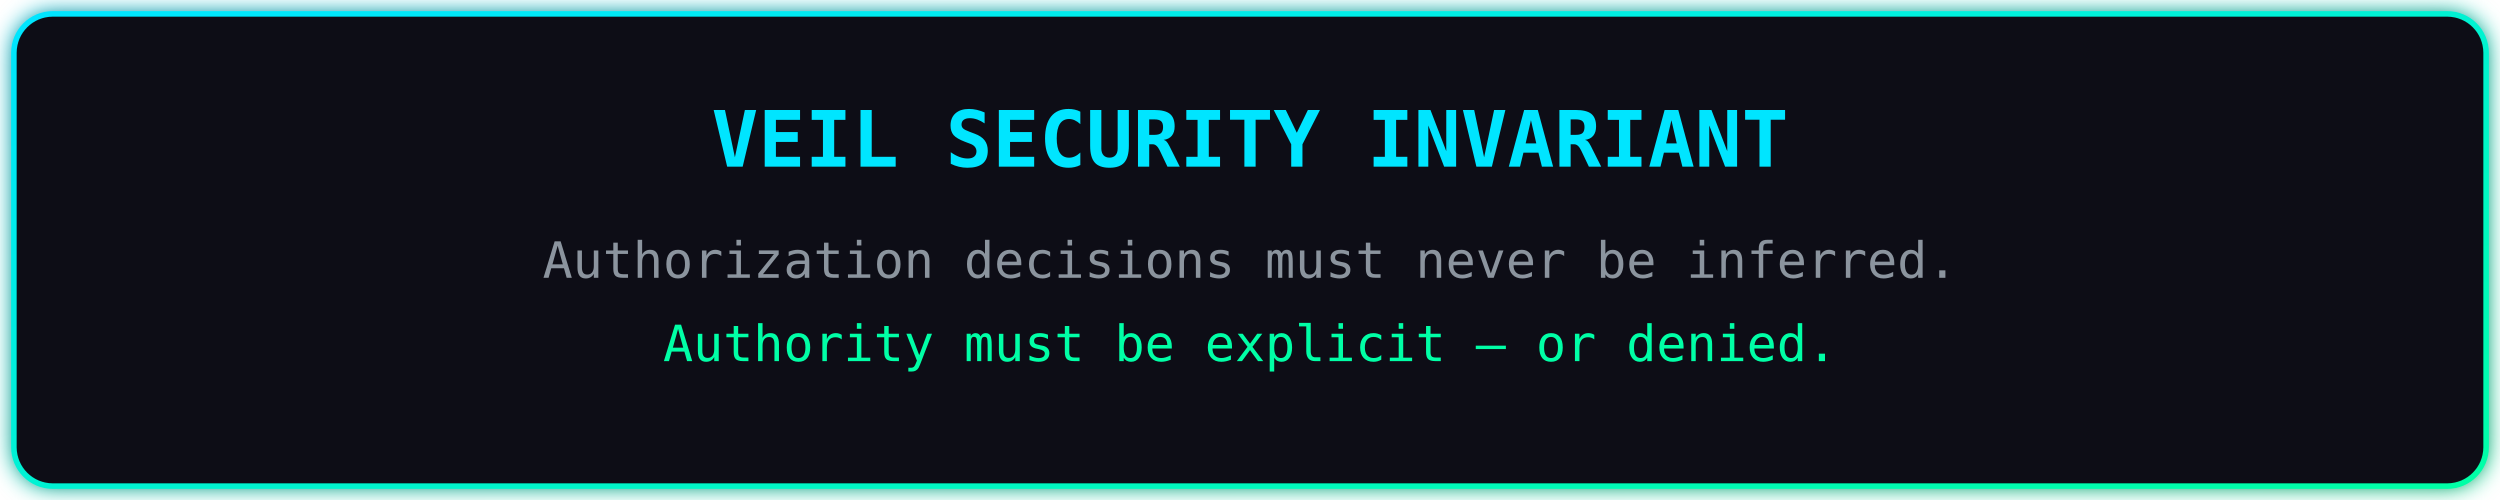
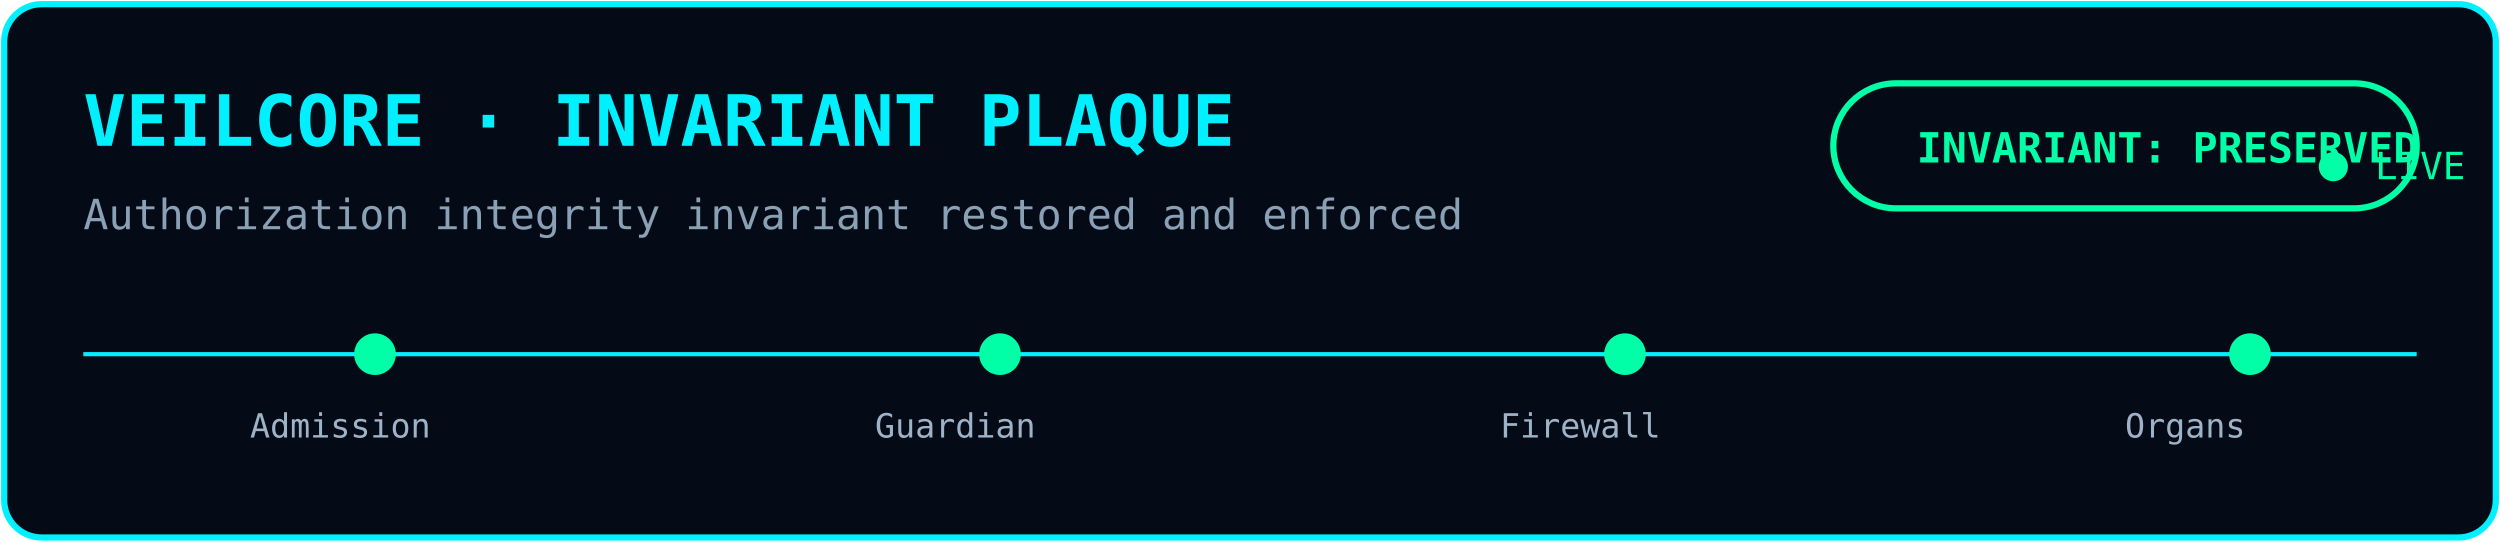
- <svg xmlns="http://www.w3.org/2000/svg" width="900" height="180" viewBox="0 0 900 180">
-   <defs>
-     <linearGradient id="plaqueGrad" x1="0" y1="0" x2="1" y2="1">
-       <stop offset="0%" stop-color="#00e5ff" />
-       <stop offset="100%" stop-color="#00ffa6" />
-     </linearGradient>
-     <filter id="glow">
-       <feGaussianBlur stdDeviation="4" result="blur" />
-       <feMerge>
-         <feMergeNode in="blur" />
-         <feMergeNode in="SourceGraphic" />
-       </feMerge>
-     </filter>
-   </defs>
-   <rect x="5" y="5" width="890" height="170" rx="14" fill="#0d1117" stroke="url(#plaqueGrad)" stroke-width="2" filter="url(#glow)" />
-   <text x="50%" y="60" text-anchor="middle" fill="#00e5ff" font-size="28" font-family="monospace" font-weight="bold">
-     VEIL SECURITY INVARIANT
-   </text>
-   <text x="50%" y="100" text-anchor="middle" fill="#8b949e" font-size="18" font-family="monospace">
-     Authorization decisions must never be inferred.
-   </text>
-   <text x="50%" y="130" text-anchor="middle" fill="#00ffa6" font-size="18" font-family="monospace">
-     Authority must be explicit — or denied.
-   </text>
+ <svg xmlns="http://www.w3.org/2000/svg" width="1200" height="260" viewBox="0 0 1200 260">
+   <style>
+ .title { font-family: monospace; font-size: 34px; fill: #00f0ff; font-weight: bold; }
+ .subtitle { font-family: monospace; font-size: 20px; fill: #8aa0b5; }
+ .label { font-family: monospace; font-size: 18px; fill: #00ffa6; }
+ .small { font-family: monospace; font-size: 16px; fill: #9fb3c8; }
+ .status { font-family: monospace; font-size: 20px; fill: #00ffa6; font-weight: bold; }
+ </style>
+   <rect x="2" y="2" width="1196" height="256" rx="18" fill="#050b16" stroke="#00f0ff" stroke-width="3" />
+   <text x="40" y="70" class="title">VEILCORE · INVARIANT PLAQUE</text>
+   <text x="40" y="110" class="subtitle">
+ Authorization integrity invariant restored and enforced
+ </text>
+   <rect x="880" y="40" width="280" height="60" rx="30" fill="none" stroke="#00ffa6" stroke-width="3" />
+   <text x="920" y="78" class="status">
+ INVARIANT: PRESERVED
+ </text>
+   <line x1="40" y1="170" x2="1160" y2="170" stroke="#00f0ff" stroke-width="2" />
+   <circle cx="180" cy="170" r="10" fill="#00ffa6" />
+   <circle cx="480" cy="170" r="10" fill="#00ffa6" />
+   <circle cx="780" cy="170" r="10" fill="#00ffa6" />
+   <circle cx="1080" cy="170" r="10" fill="#00ffa6" />
+   <text x="120" y="210" class="small">Admission</text>
+   <text x="420" y="210" class="small">Guardian</text>
+   <text x="720" y="210" class="small">Firewall</text>
+   <text x="1020" y="210" class="small">Organs</text>
+   <circle cx="1120" cy="80" r="7" fill="#00ffa6" />
+   <text x="1140" y="86" class="label">LIVE</text>
</svg>
